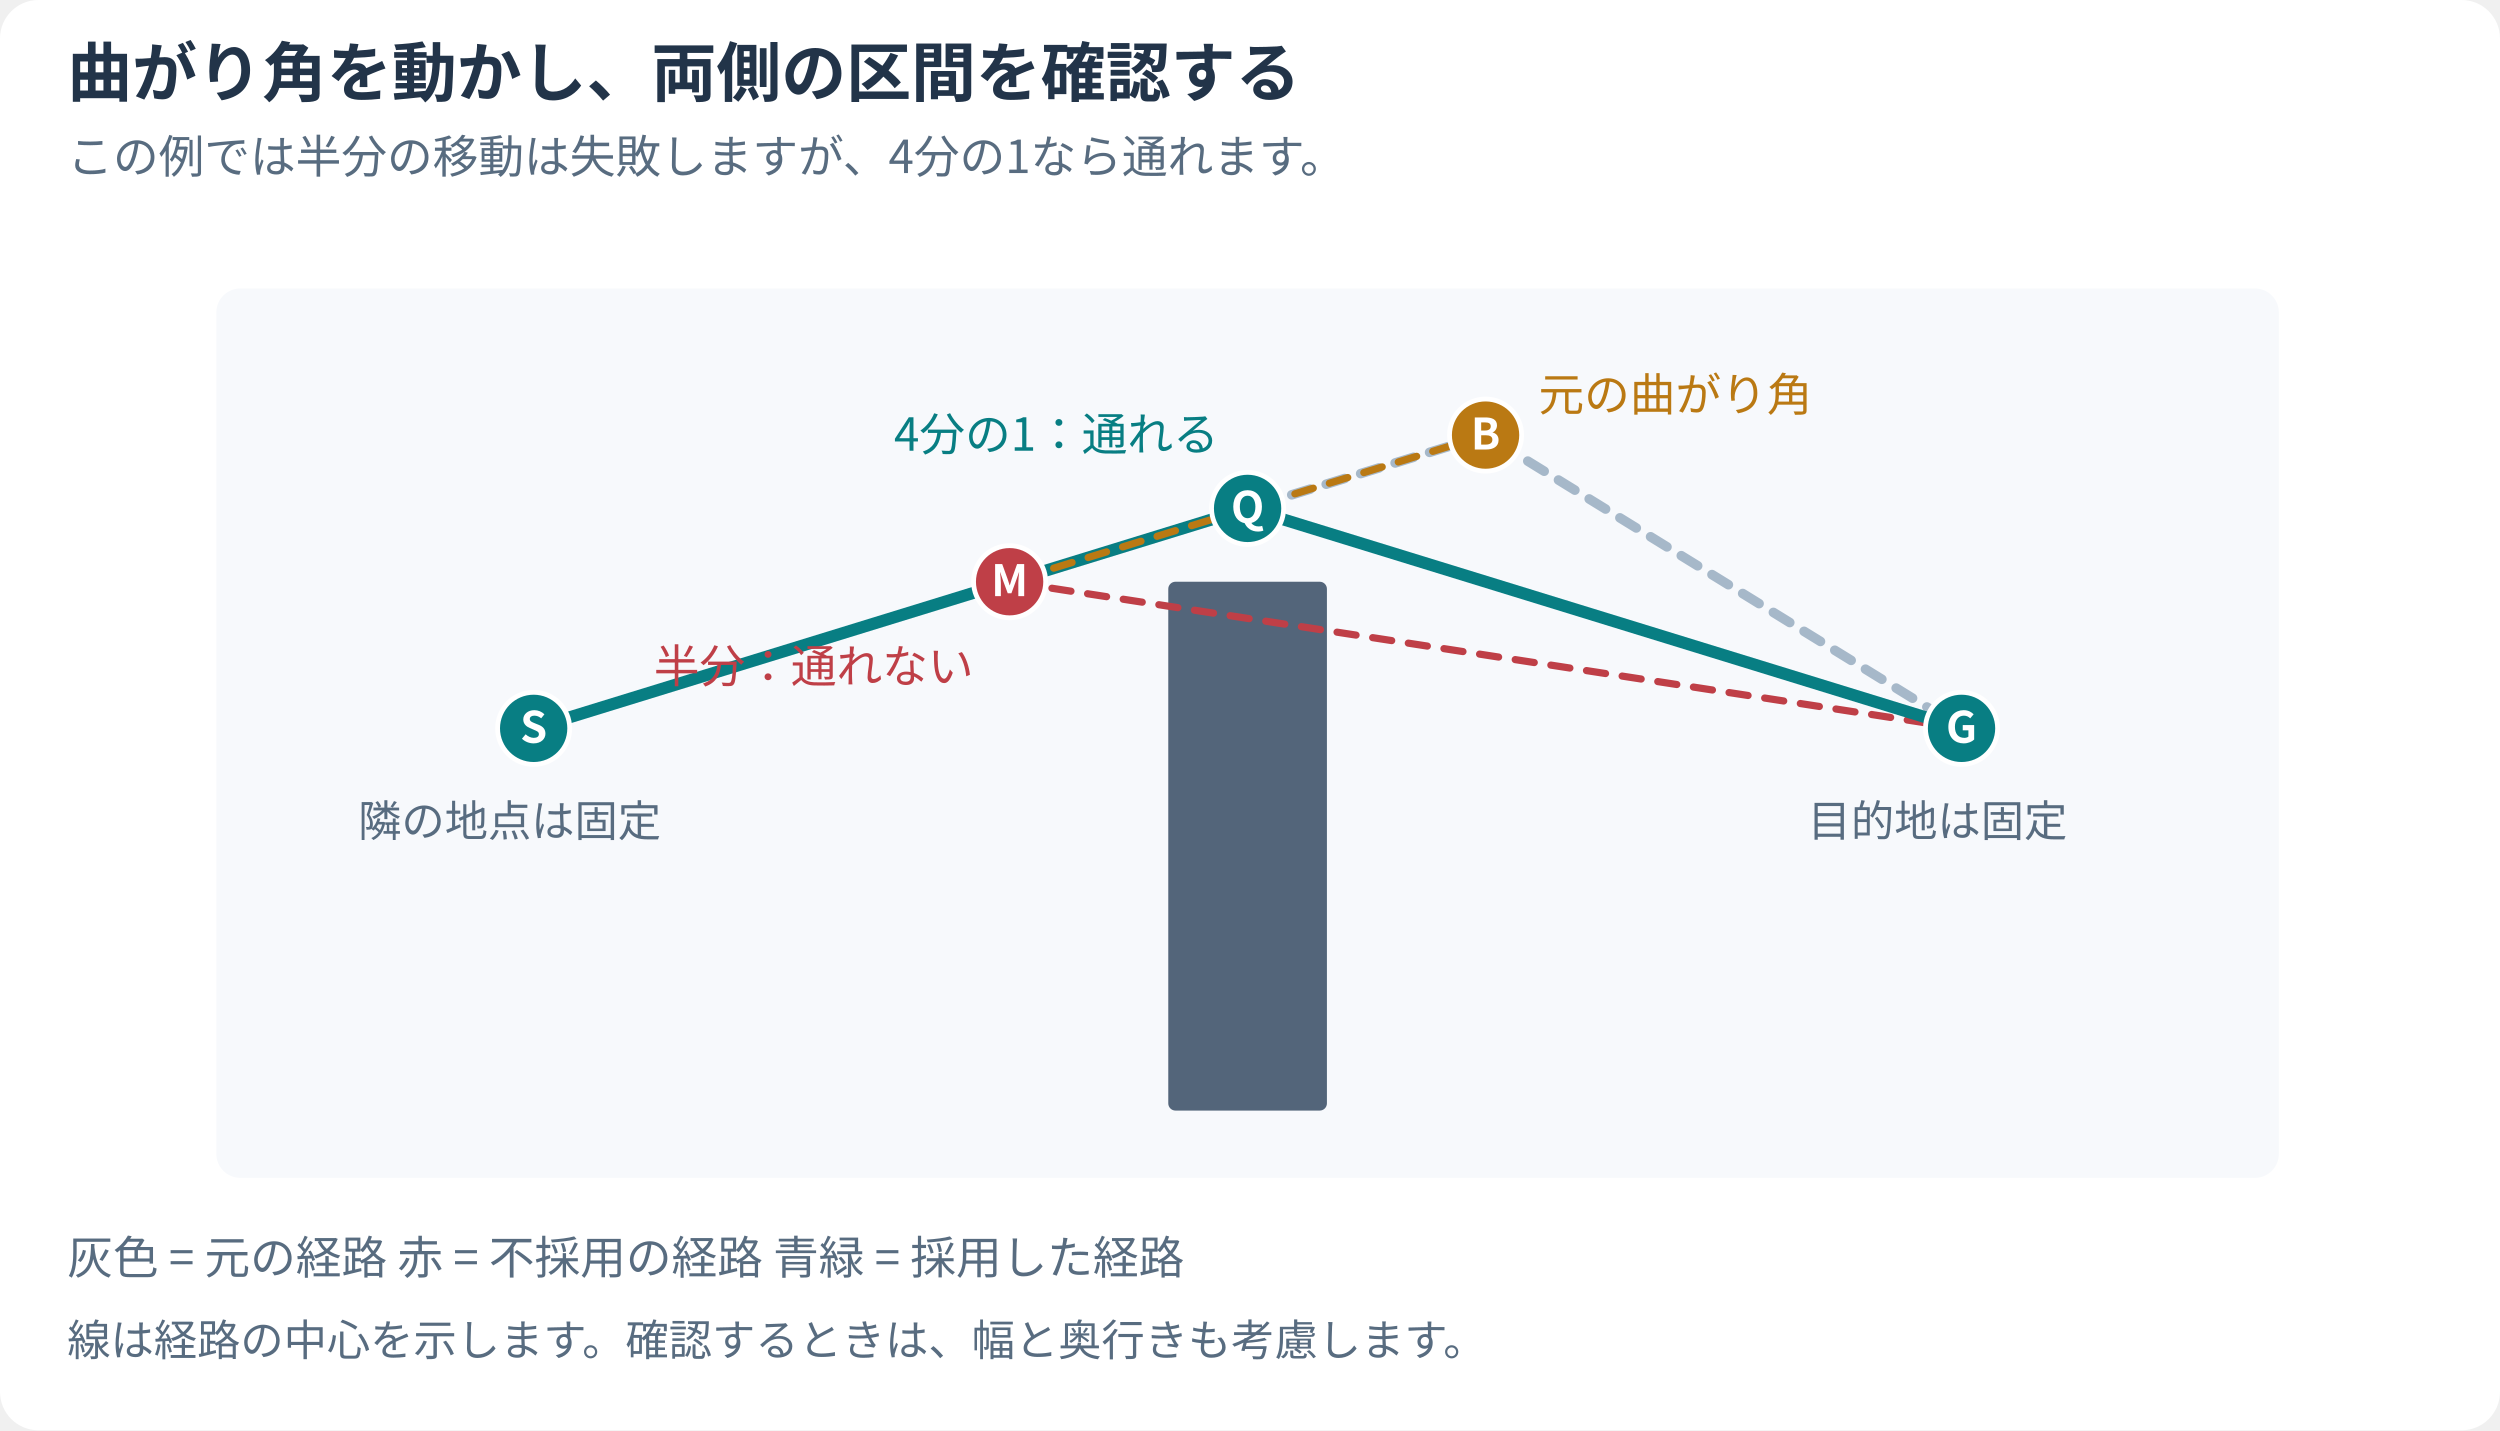
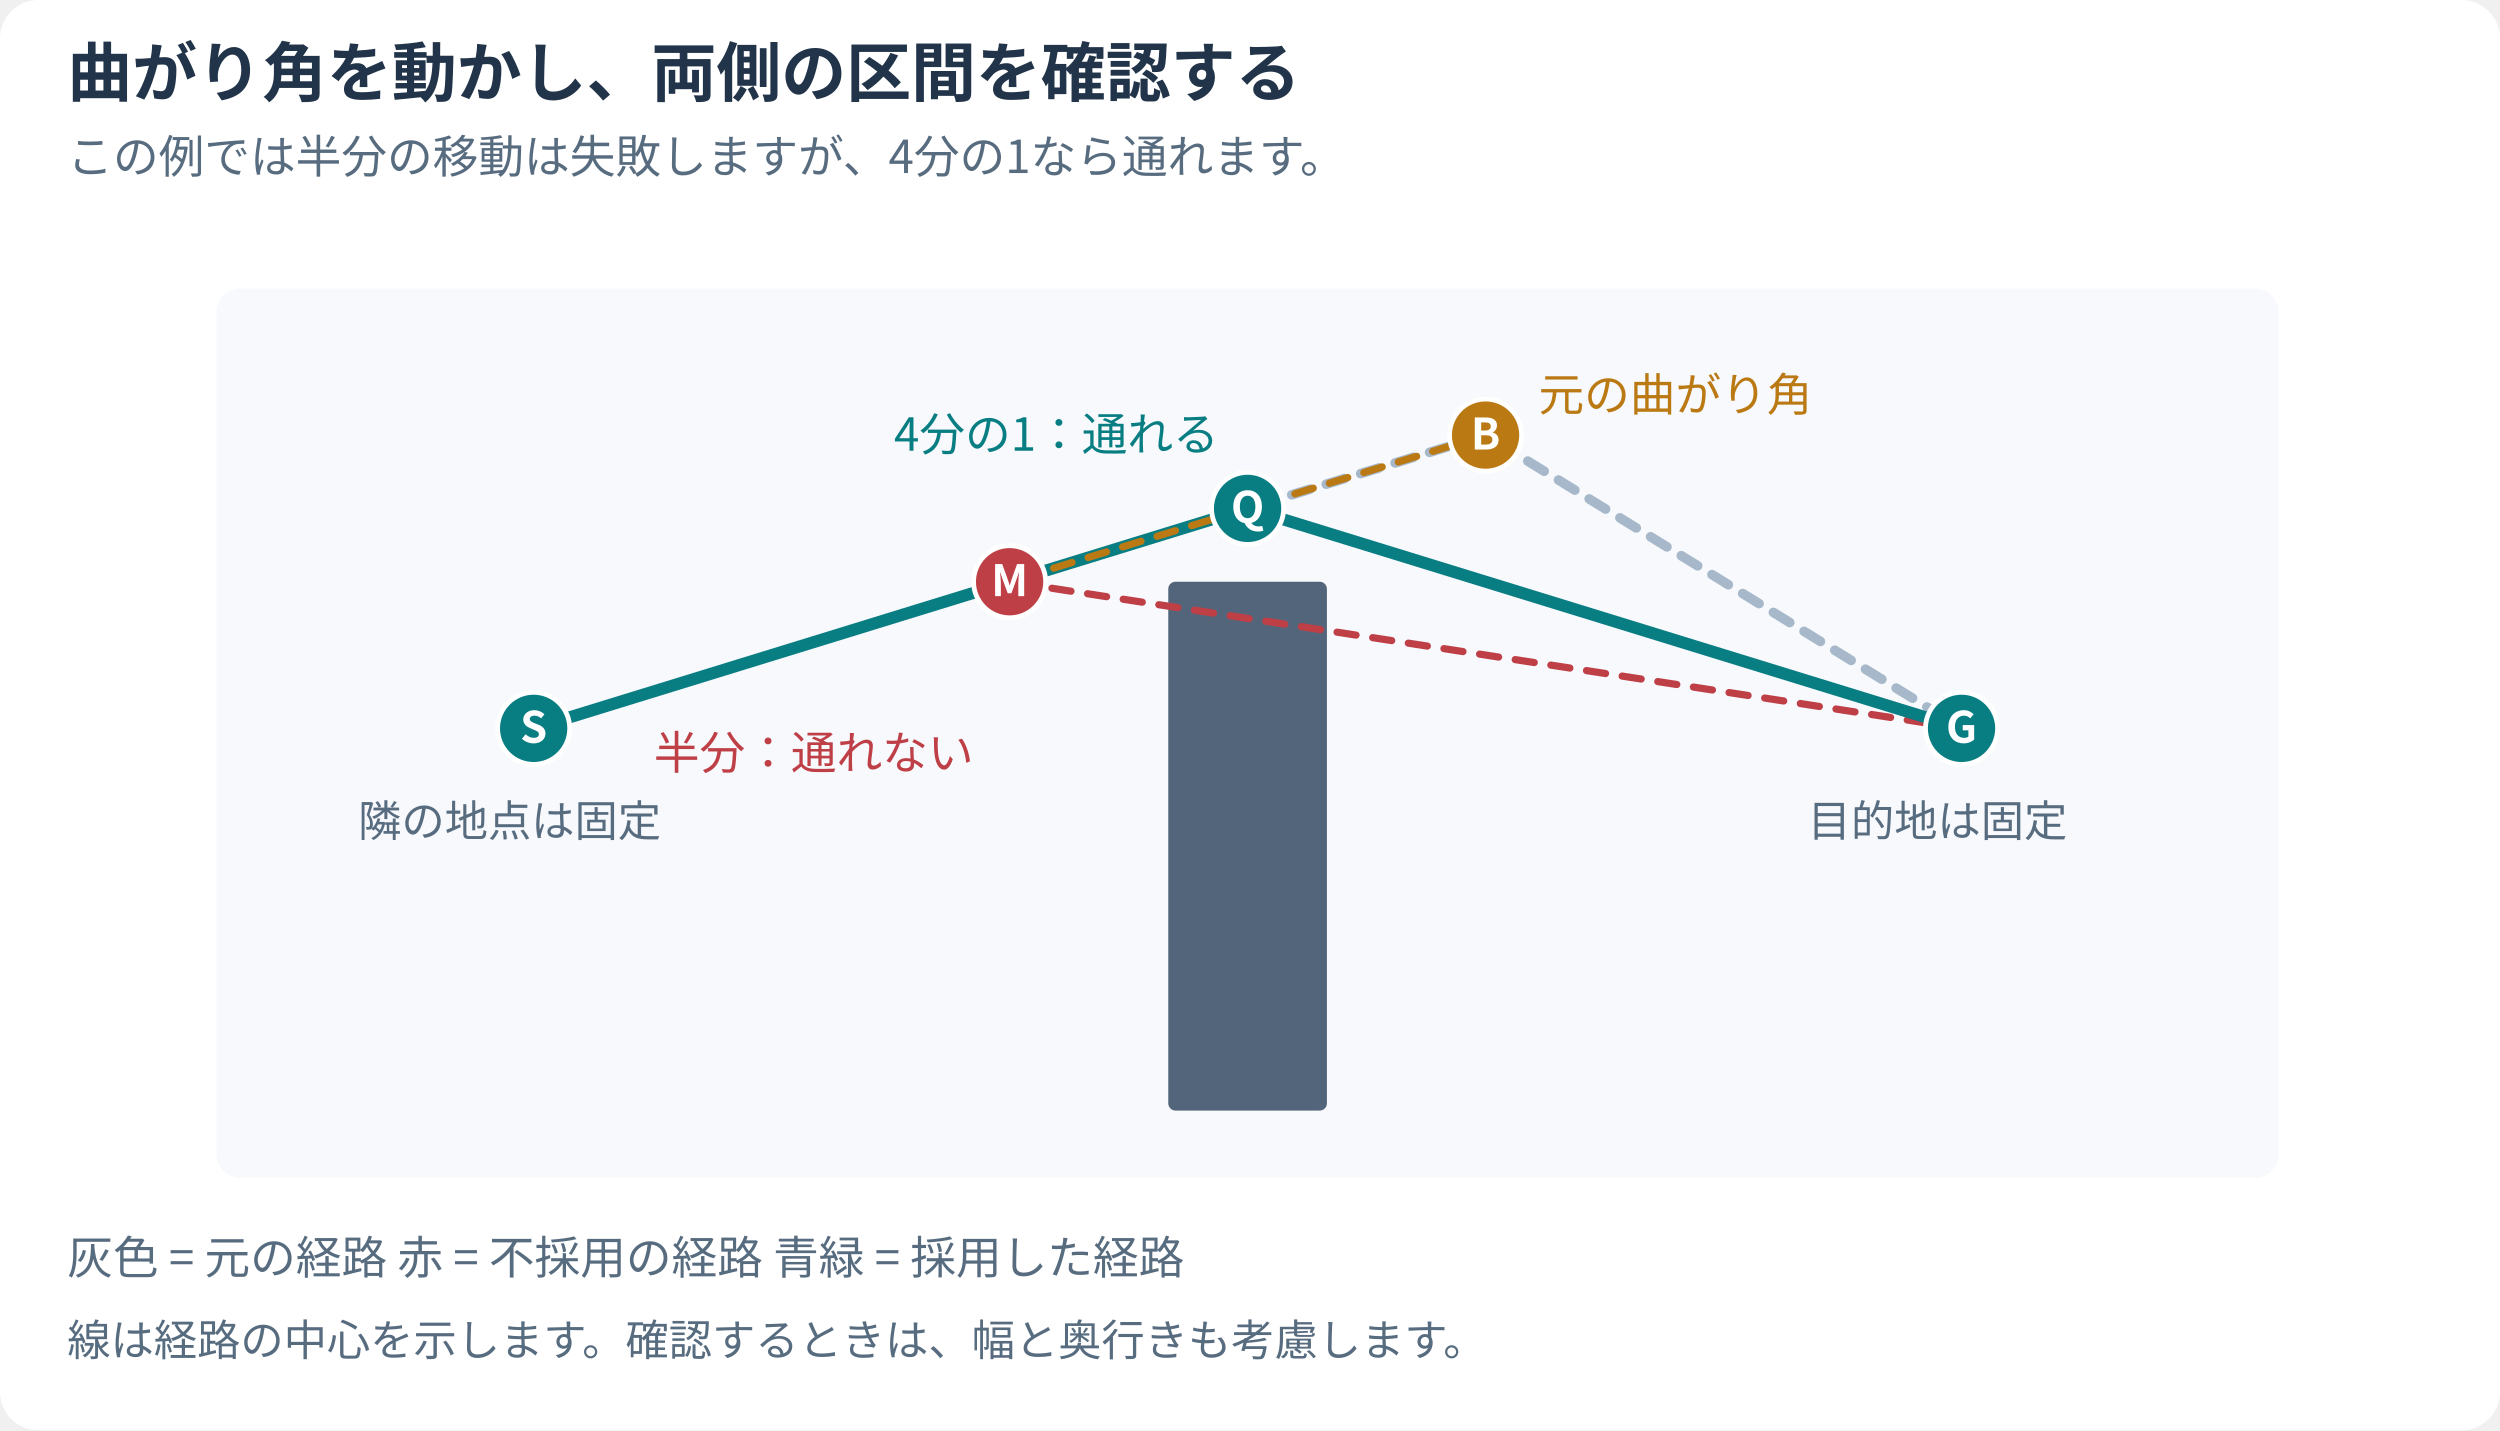
<svg xmlns="http://www.w3.org/2000/svg" width="1040" height="595" viewBox="0 0 1040 595" role="img" aria-labelledby="title desc" lang="ja">
  <defs>
    <marker id="arrow" viewBox="0 0 10 10" refX="8" refY="5" markerWidth="5" markerHeight="5" orient="auto-start-reverse">
      <path d="M 0 0 L 10 5 L 0 10 z" fill="context-stroke" />
    </marker>
  </defs>
  <rect width="1040" height="595" rx="16" fill="white" />
  <text x="28" y="40" font-family="Noto Sans CJK JP, sans-serif" font-size="27" fill="#223449" font-weight="bold" text-anchor="start">曲がり角を動かし、両側の区間を確認する</text>
  <text x="28" y="72" font-family="Noto Sans CJK JP, sans-serif" font-size="19" fill="#586c80" font-weight="normal" text-anchor="start">この例では半分の移動は失敗しますが、4分の1なら通れます。</text>
  <rect x="90" y="120" width="858" height="370" rx="10" fill="#f7f9fc" stroke="none" />
  <rect x="486" y="242" width="66" height="220" rx="3" fill="#53657a" stroke="none" />
  <polyline points="222,303 618,181 816,303" fill="none" stroke="#a6b8c9" stroke-width="4" stroke-linecap="round" stroke-linejoin="round" stroke-dasharray="8 7" />
  <polyline points="222,303 420,242 816,303" fill="none" stroke="#bf3f47" stroke-width="3" stroke-linecap="round" stroke-linejoin="round" stroke-dasharray="8 7" />
  <polyline points="222,303 519.0,211.5 816,303" fill="none" stroke="#087e83" stroke-width="5" stroke-linecap="round" stroke-linejoin="round" />
  <polyline points="618,181 420,242" fill="none" stroke="#ba7913" stroke-width="3" stroke-linecap="round" stroke-linejoin="round" stroke-dasharray="8 7" marker-end="url(#arrow)" />
  <circle cx="222" cy="303" r="15" fill="#087e83" stroke="white" stroke-width="2" />
  <text x="222" y="309" font-family="Noto Sans CJK JP, sans-serif" font-size="18" fill="white" font-weight="bold" text-anchor="middle">S</text>
  <circle cx="816" cy="303" r="15" fill="#087e83" stroke="white" stroke-width="2" />
  <text x="816" y="309" font-family="Noto Sans CJK JP, sans-serif" font-size="18" fill="white" font-weight="bold" text-anchor="middle">G</text>
  <circle cx="618" cy="181" r="15" fill="#ba7913" stroke="white" stroke-width="2" />
  <text x="618" y="187" font-family="Noto Sans CJK JP, sans-serif" font-size="18" fill="white" font-weight="bold" text-anchor="middle">B</text>
  <circle cx="420" cy="242" r="15" fill="#bf3f47" stroke="white" stroke-width="2" />
  <text x="420" y="248" font-family="Noto Sans CJK JP, sans-serif" font-size="18" fill="white" font-weight="bold" text-anchor="middle">M</text>
  <circle cx="519.0" cy="211.5" r="15" fill="#087e83" stroke="white" stroke-width="2" />
  <text x="519.0" y="217.5" font-family="Noto Sans CJK JP, sans-serif" font-size="18" fill="white" font-weight="bold" text-anchor="middle">Q</text>
  <text x="640" y="171" font-family="Noto Sans CJK JP, sans-serif" font-size="19" fill="#ba7913" font-weight="normal" text-anchor="start">元の曲がり角</text>
-   <text x="405" y="284" font-family="Noto Sans CJK JP, sans-serif" font-size="19" fill="#bf3f47" font-weight="normal" text-anchor="end">半分：通れない</text>
+   <text x="405" y="320" font-family="Noto Sans CJK JP, sans-serif" font-size="19" fill="#bf3f47" font-weight="normal" text-anchor="end">半分：通れない</text>
  <text x="507.0" y="187.5" font-family="Noto Sans CJK JP, sans-serif" font-size="19" fill="#087e83" font-weight="normal" text-anchor="end">4分の1：通れる</text>
  <text x="212" y="348" font-family="Noto Sans CJK JP, sans-serif" font-size="18" fill="#586c80" font-weight="normal" text-anchor="middle">隣の地点は固定</text>
  <text x="806" y="348" font-family="Noto Sans CJK JP, sans-serif" font-size="18" fill="#586c80" font-weight="normal" text-anchor="middle">目的地は固定</text>
  <text x="28" y="530" font-family="Noto Sans CJK JP, sans-serif" font-size="19" fill="#586c80" font-weight="normal" text-anchor="start">灰色 = 元の経路   赤 = 不採用の経路   青緑 = 採用した経路</text>
  <text x="28" y="564" font-family="Noto Sans CJK JP, sans-serif" font-size="18" fill="#586c80" font-weight="normal" text-anchor="start">線は経路の中心を示します。確認するときは、幅と奥行きも考慮します。</text>
</svg>
